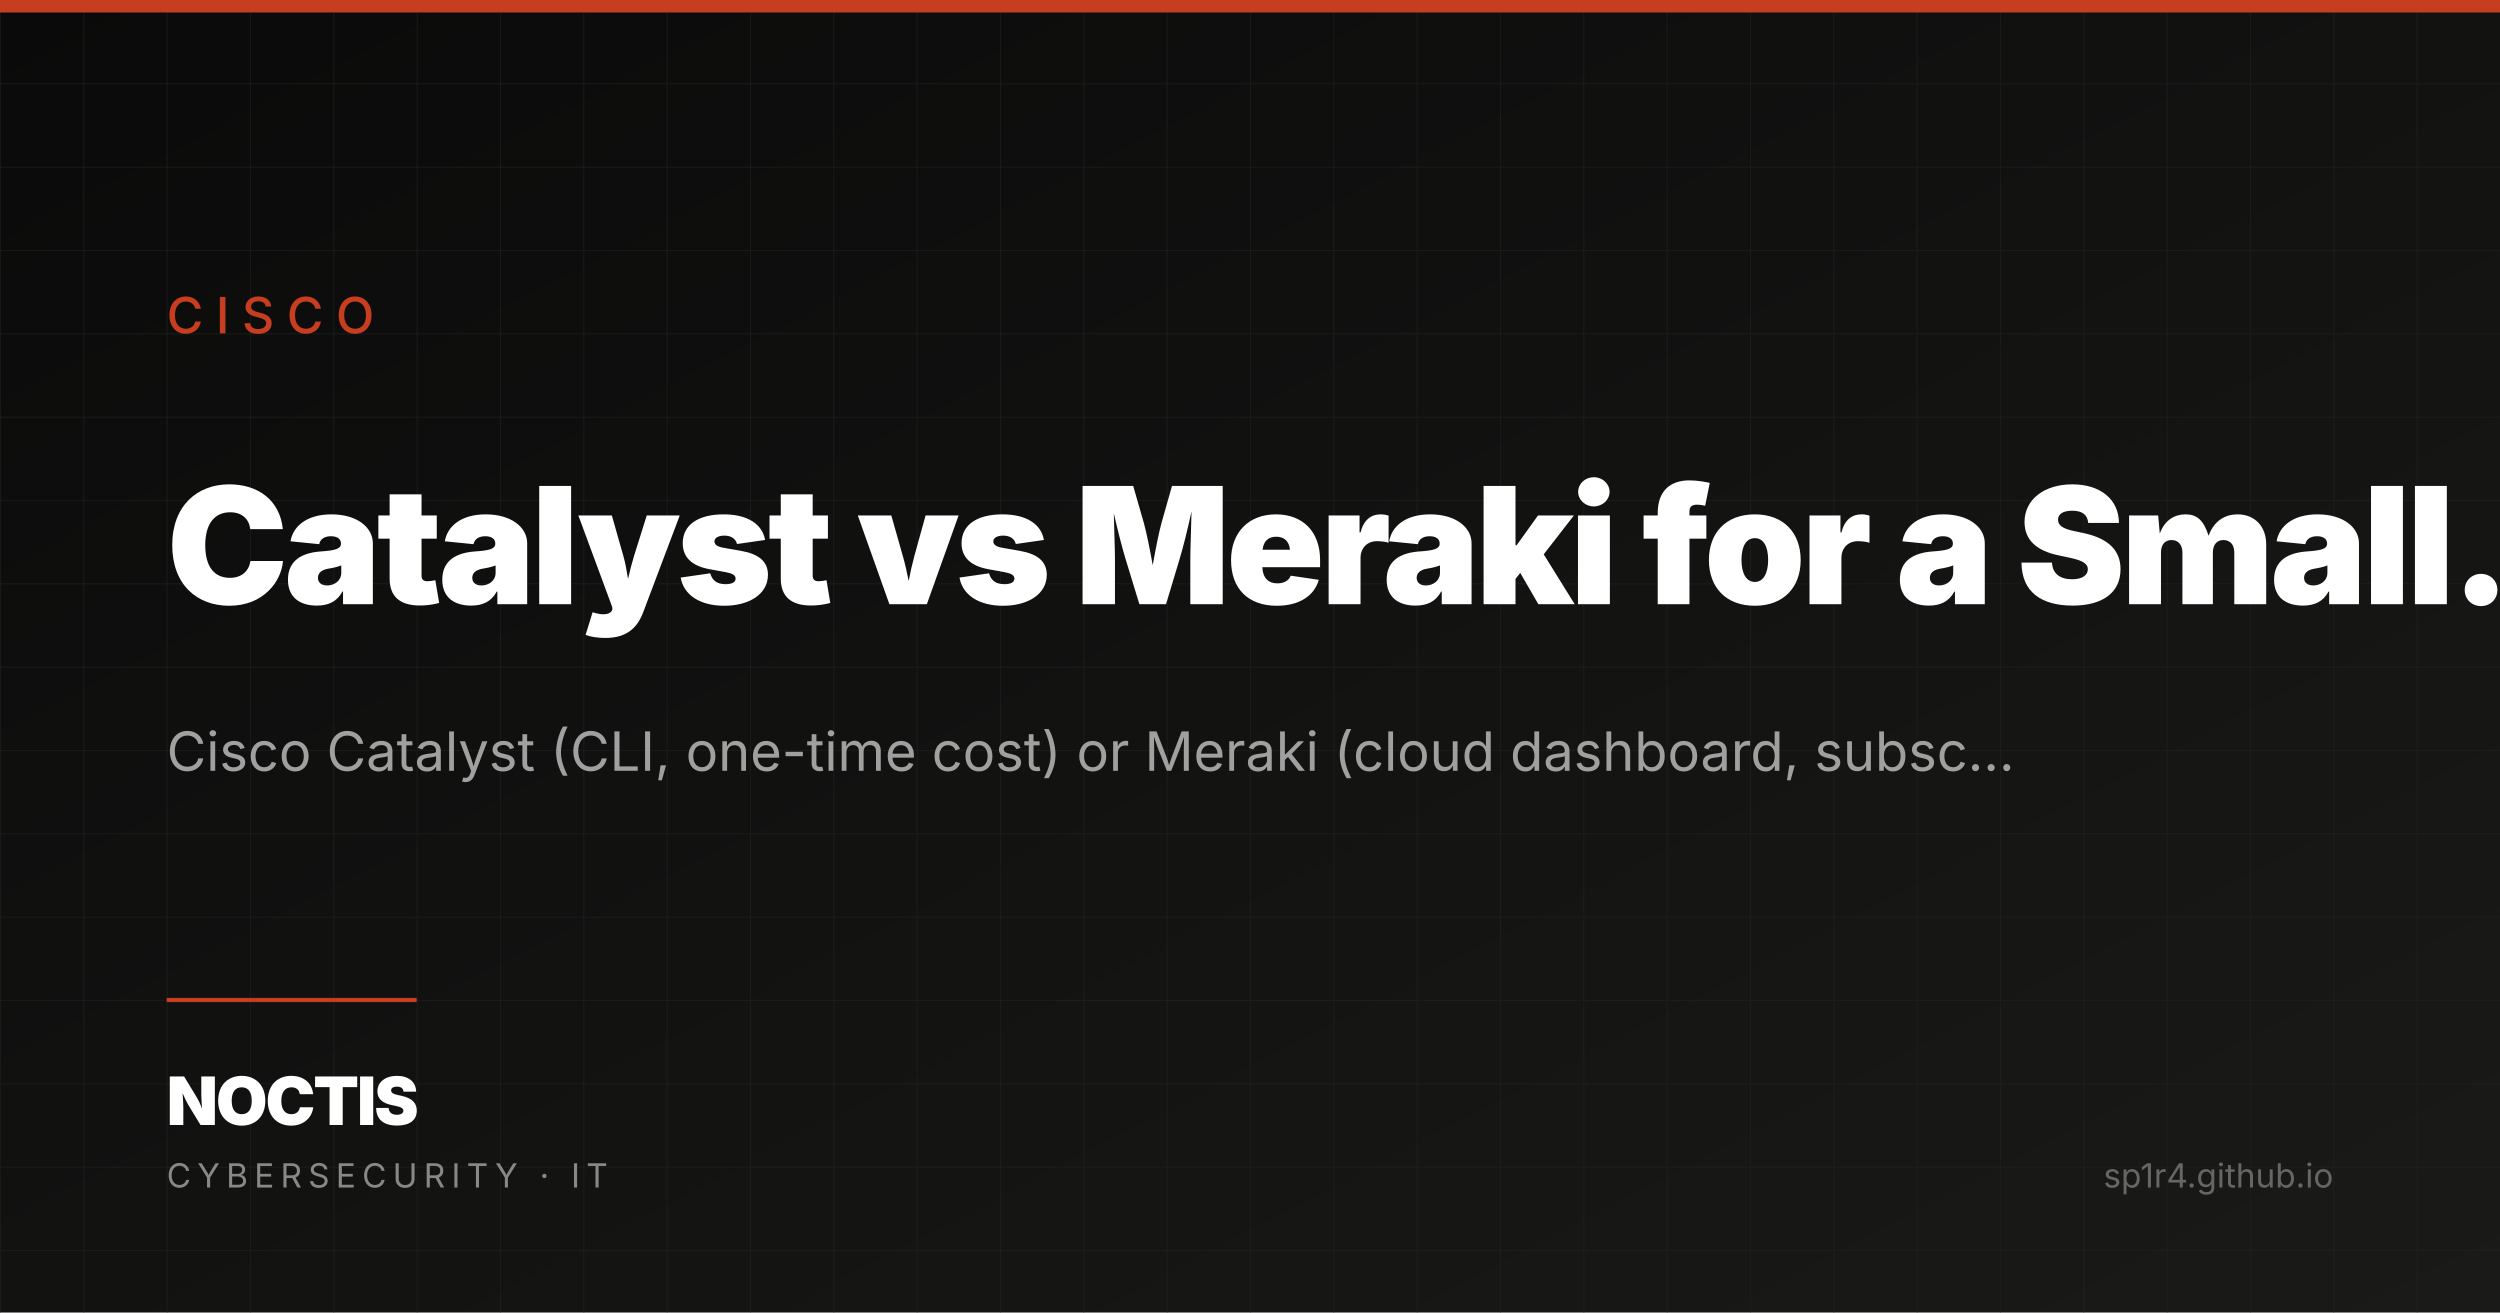
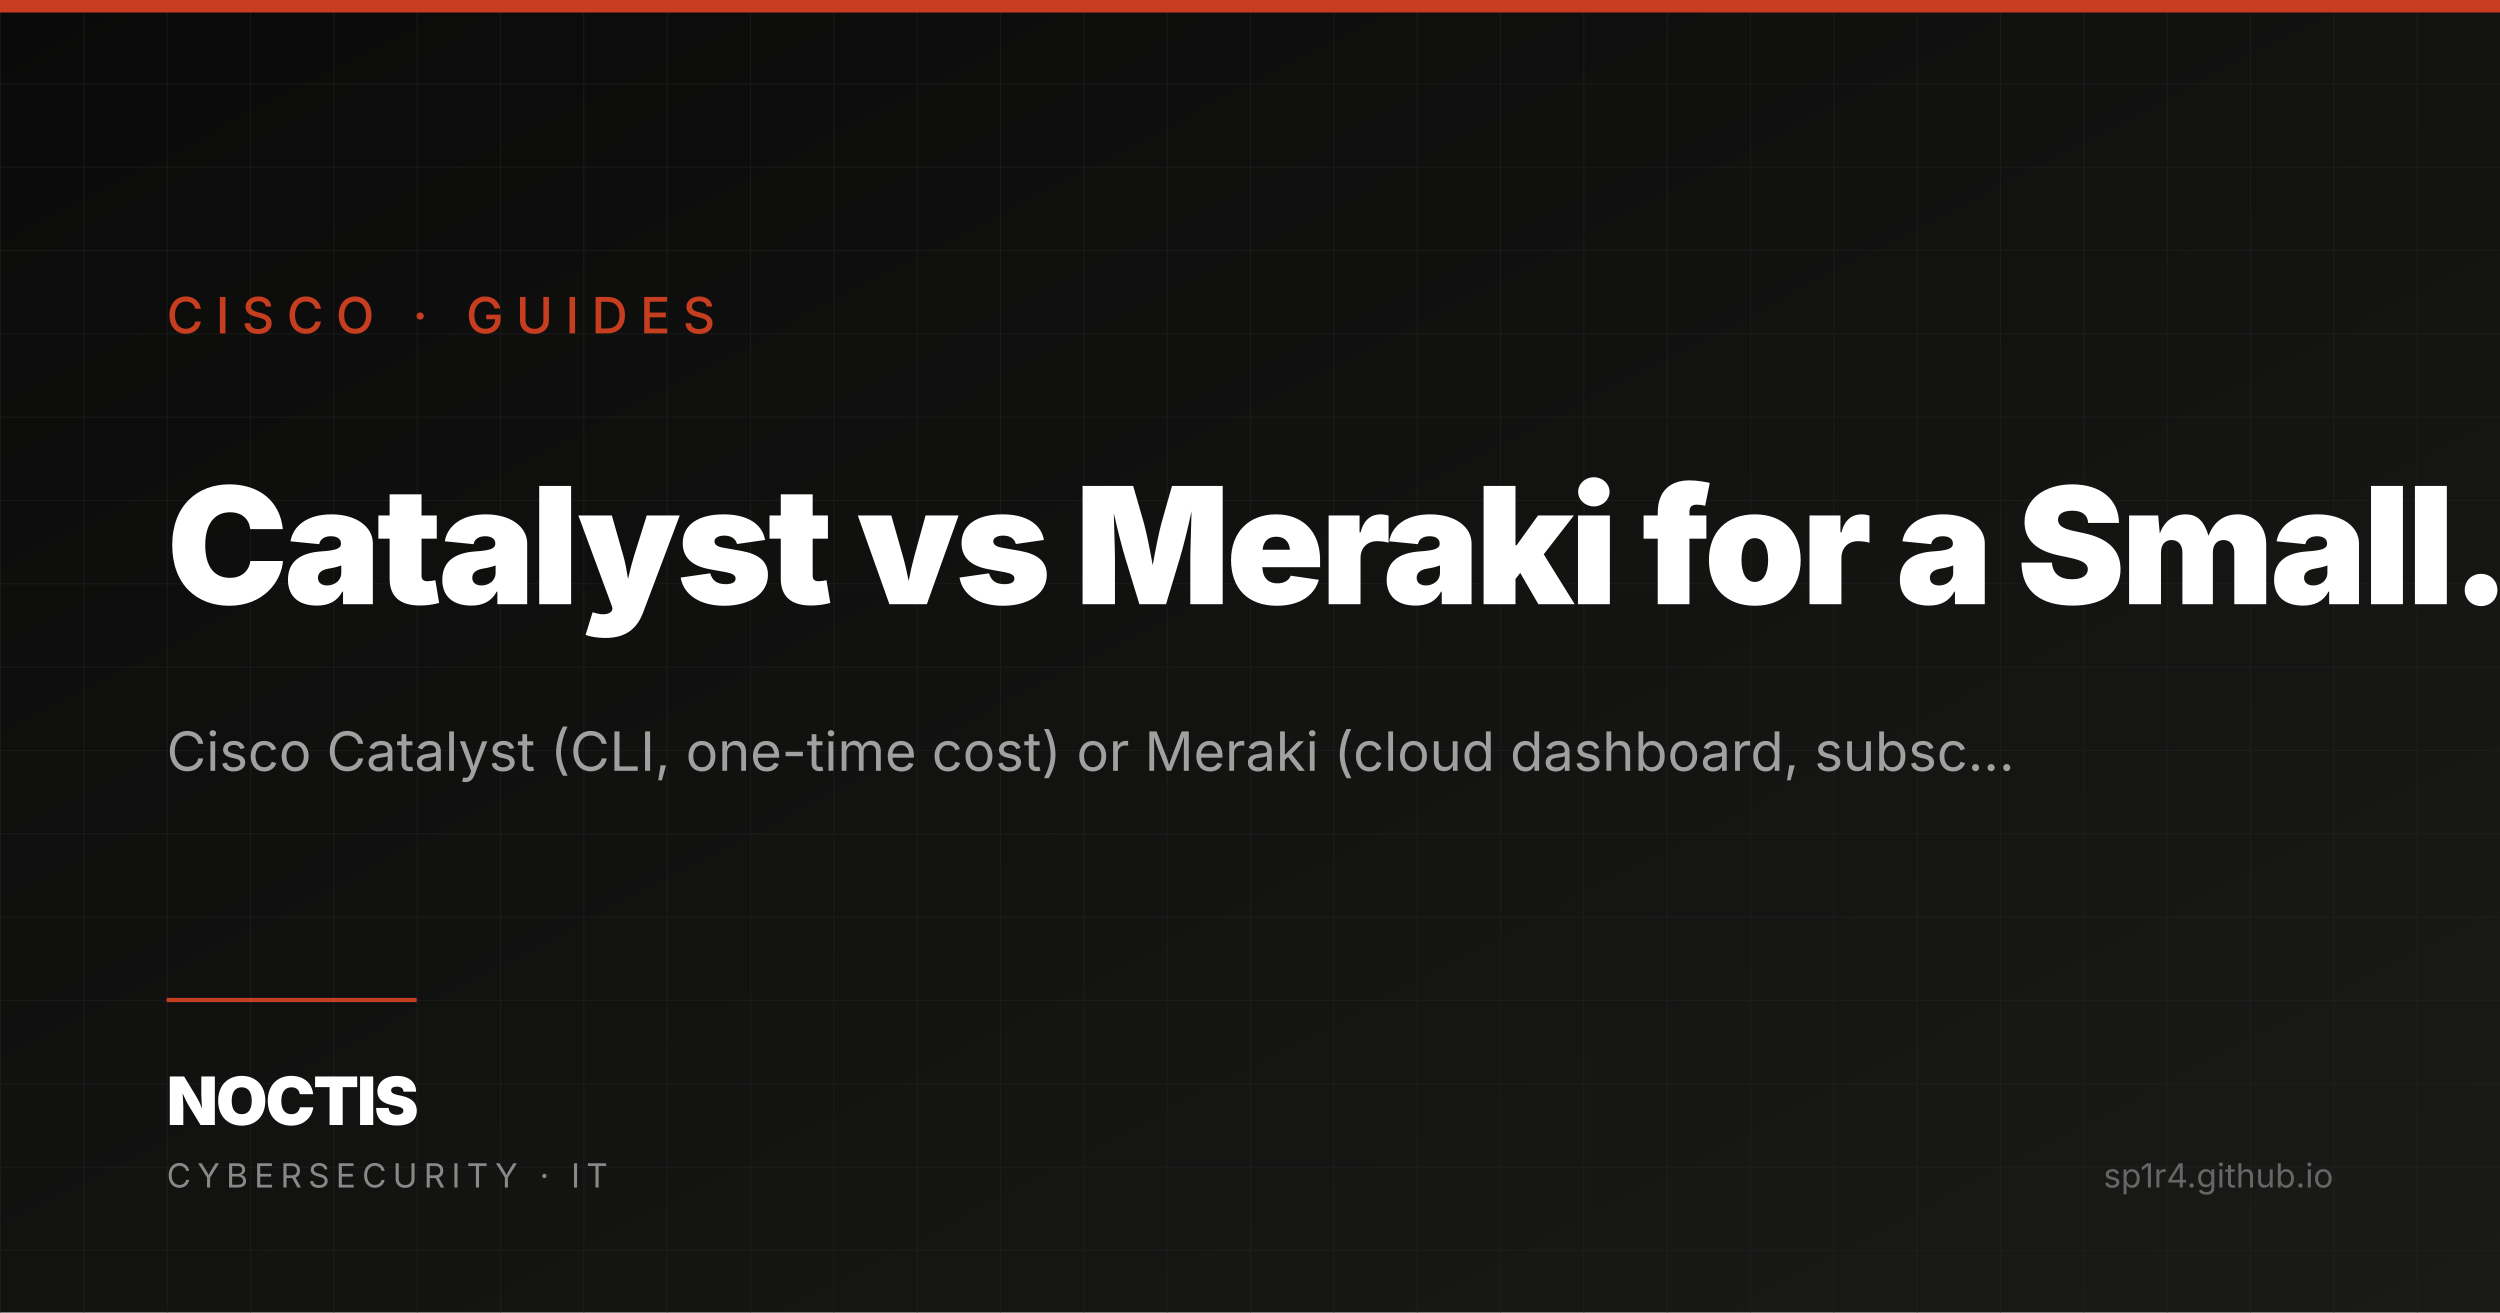
<svg xmlns="http://www.w3.org/2000/svg" viewBox="0 0 1200 630" width="1200" height="630">
  <defs>
    <linearGradient id="bg" x1="0" y1="0" x2="1" y2="1">
      <stop offset="0%" stop-color="#0a0a0a" />
      <stop offset="100%" stop-color="#1a1a18" />
    </linearGradient>
    <pattern id="grid" width="40" height="40" patternUnits="userSpaceOnUse">
      <path d="M 40 0 L 0 0 0 40" fill="none" stroke="#222" stroke-width="0.5" />
    </pattern>
  </defs>
  <rect width="1200" height="630" fill="url(#bg)" />
  <rect width="1200" height="630" fill="url(#grid)" />
  <rect x="0" y="0" width="1200" height="6" fill="#c63d1f" />
-   <text x="80" y="160" font-family="Inter, Helvetica, Arial, sans-serif" font-size="24" font-weight="500" fill="#c63d1f" letter-spacing="6">CISCO</text>
+   <text x="80" y="160" font-family="Inter, Helvetica, Arial, sans-serif" font-size="24" font-weight="500" fill="#c63d1f" letter-spacing="6">CISCO · GUIDES</text>
  <text x="80" y="290" font-family="Inter, Helvetica, Arial, sans-serif" font-size="78" font-weight="900" fill="#ffffff" letter-spacing="-2">Catalyst vs Meraki for a Small…</text>
  <text x="80" y="370" font-family="Inter, Helvetica, Arial, sans-serif" font-size="26" font-weight="400" fill="#a0a0a0">Cisco Catalyst (CLI, one-time cost) or Meraki (cloud dashboard, subsc…</text>
  <line x1="80" y1="480" x2="200" y2="480" stroke="#c63d1f" stroke-width="2" />
  <text x="80" y="540" font-family="Inter, Helvetica, Arial, sans-serif" font-size="32" font-weight="900" fill="#ffffff" letter-spacing="-1">NOCTIS</text>
  <text x="80" y="570" font-family="Inter, Helvetica, Arial, sans-serif" font-size="16" font-weight="400" fill="#888" letter-spacing="3">CYBERSECURITY · IT</text>
  <text x="1120" y="570" font-family="Inter, Helvetica, Arial, sans-serif" font-size="16" font-weight="400" fill="#666" text-anchor="end">sp1r4.github.io</text>
</svg>
